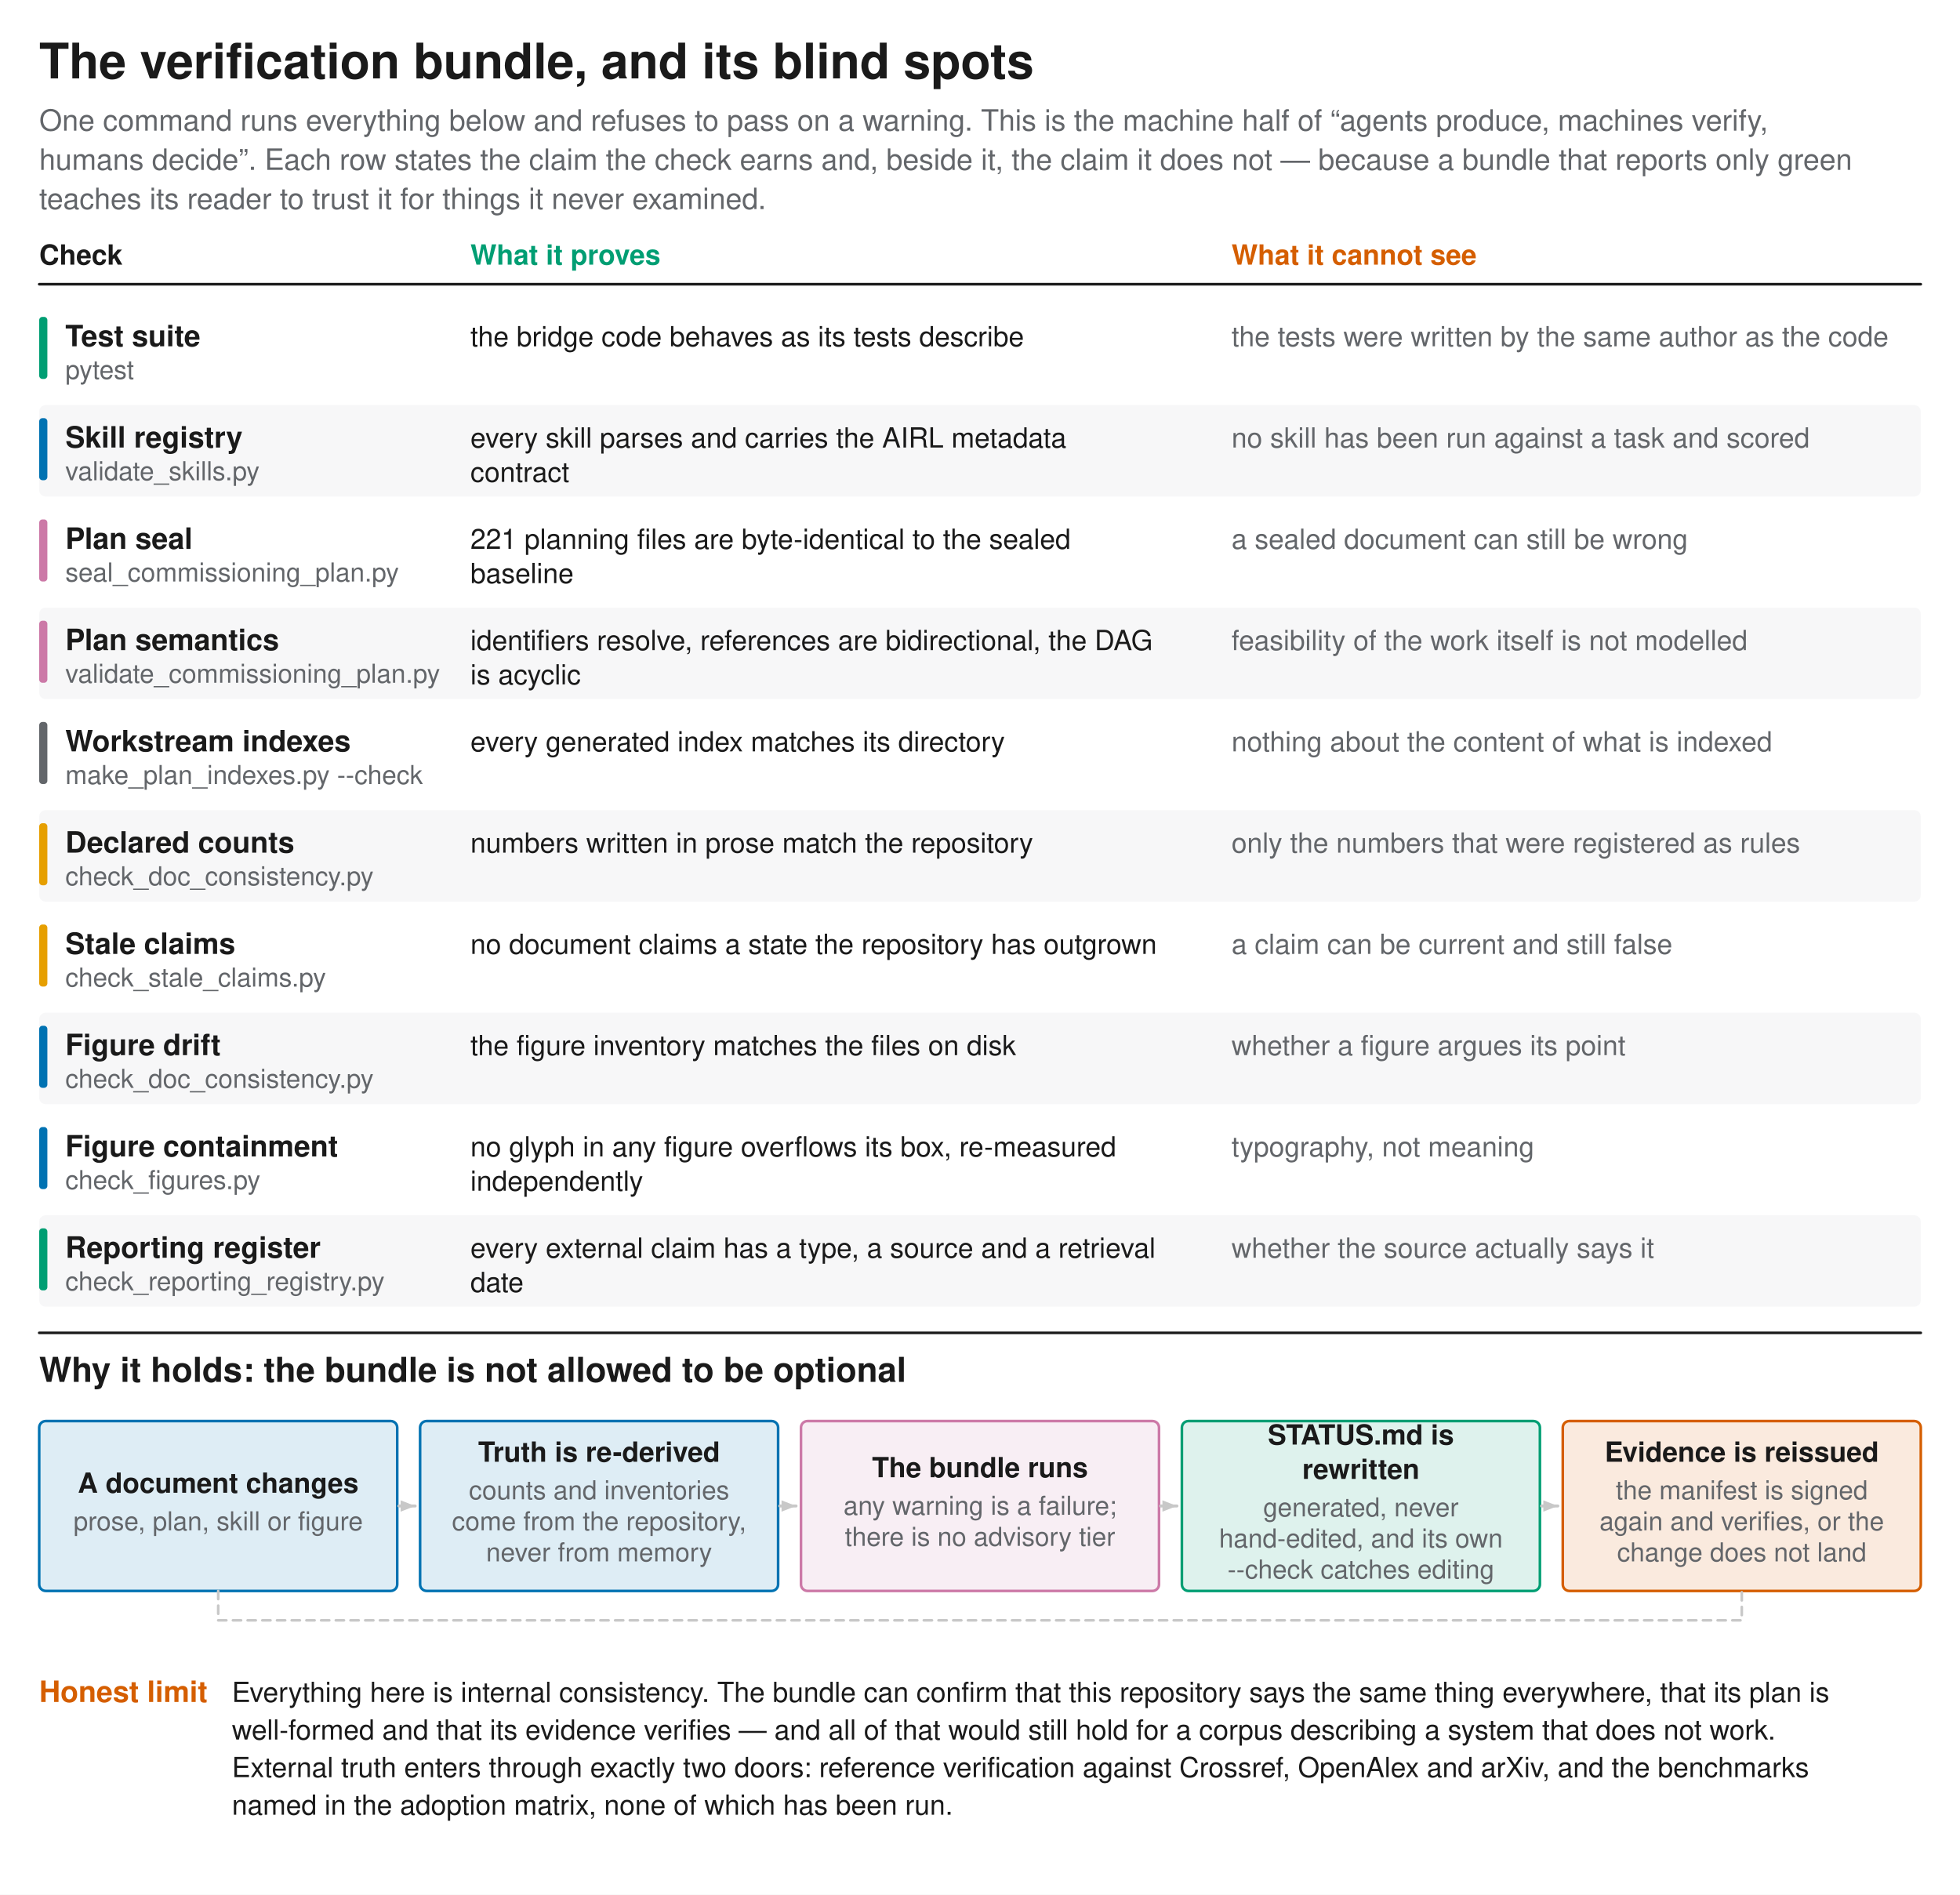
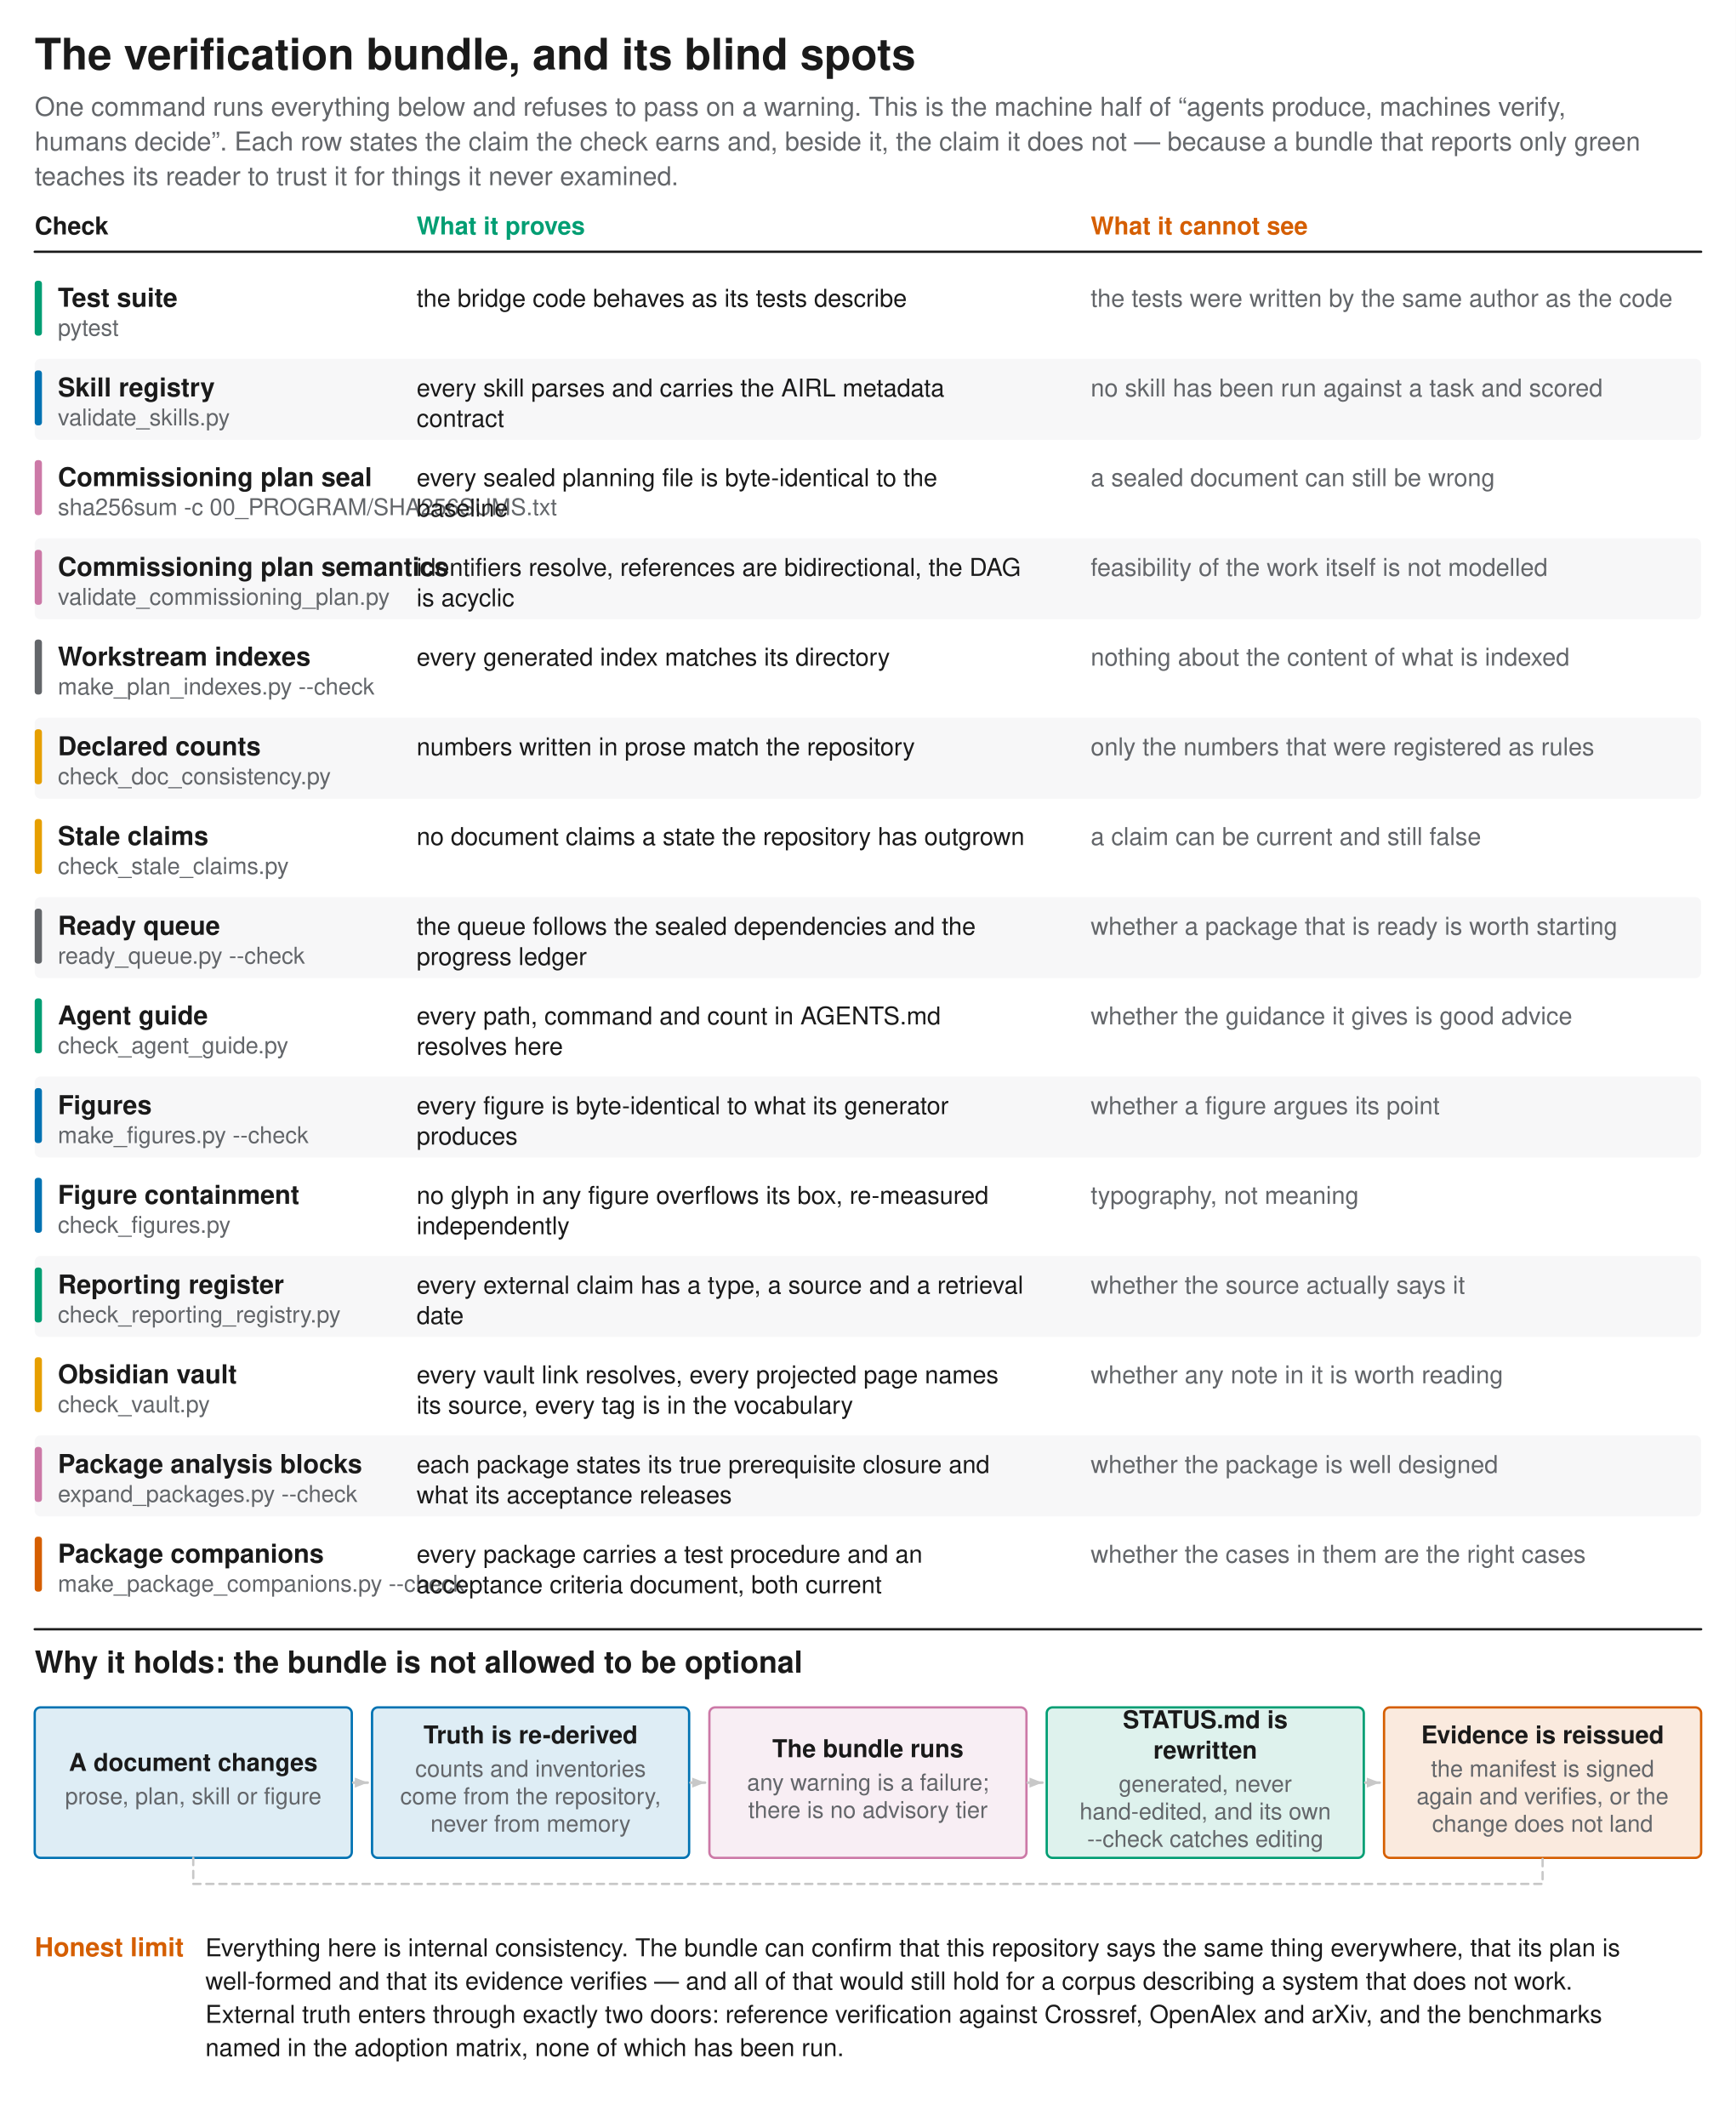
- <svg xmlns="http://www.w3.org/2000/svg" viewBox="0 0 1200 1160" width="100%" role="img">
+ <svg xmlns="http://www.w3.org/2000/svg" viewBox="0 0 1200 1470" width="100%" role="img">
  <defs>
    <marker id="arrow" viewBox="0 0 10 10" refX="9" refY="5" markerWidth="7" markerHeight="7" orient="auto-start-reverse">
      <path d="M 0 1 L 9 5 L 0 9 z" fill="context-stroke" />
    </marker>
    <marker id="arrowsm" viewBox="0 0 10 10" refX="9" refY="5" markerWidth="5.5" markerHeight="5.5" orient="auto-start-reverse">
      <path d="M 0 1.5 L 9 5 L 0 8.5 z" fill="context-stroke" />
    </marker>
    <pattern id="hatch" width="7" height="7" patternTransform="rotate(45)" patternUnits="userSpaceOnUse">
      <line x1="0" y1="0" x2="0" y2="7" stroke="#C8C8C8" stroke-width="2.2" />
    </pattern>
  </defs>
-   <rect width="1200" height="1160" fill="#FFFFFF" />
+   <rect width="1200" height="1470" fill="#FFFFFF" />
  <text x="24.0" y="48.0" font-family="Helvetica, Arial, 'Liberation Sans', 'DejaVu Sans', sans-serif" font-size="30" font-weight="700" font-style="normal" fill="#1A1A1A" text-anchor="start">The verification bundle, and its blind spots</text>
  <text x="24.0" y="80.0" font-family="Helvetica, Arial, 'Liberation Sans', 'DejaVu Sans', sans-serif" font-size="18" font-weight="400" font-style="normal" fill="#63666A" text-anchor="start">One command runs everything below and refuses to pass on a warning. This is the machine half of “agents produce, machines verify,</text>
  <text x="24.0" y="104.0" font-family="Helvetica, Arial, 'Liberation Sans', 'DejaVu Sans', sans-serif" font-size="18" font-weight="400" font-style="normal" fill="#63666A" text-anchor="start">humans decide”. Each row states the claim the check earns and, beside it, the claim it does not — because a bundle that reports only green</text>
  <text x="24.0" y="128.0" font-family="Helvetica, Arial, 'Liberation Sans', 'DejaVu Sans', sans-serif" font-size="18" font-weight="400" font-style="normal" fill="#63666A" text-anchor="start">teaches its reader to trust it for things it never examined.</text>
  <text x="24.0" y="162.0" font-family="Helvetica, Arial, 'Liberation Sans', 'DejaVu Sans', sans-serif" font-size="17" font-weight="700" font-style="normal" fill="#1A1A1A" text-anchor="start">Check</text>
  <text x="288.0" y="162.0" font-family="Helvetica, Arial, 'Liberation Sans', 'DejaVu Sans', sans-serif" font-size="17" font-weight="700" font-style="normal" fill="#009E73" text-anchor="start">What it proves</text>
  <text x="754.0" y="162.0" font-family="Helvetica, Arial, 'Liberation Sans', 'DejaVu Sans', sans-serif" font-size="17" font-weight="700" font-style="normal" fill="#D55E00" text-anchor="start">What it cannot see</text>
  <path d="M 24 174 L 1176 174" fill="none" stroke="#1A1A1A" stroke-width="1.6" stroke-linecap="round" stroke-linejoin="round" />
  <rect x="24.0" y="194.0" width="5.0" height="38.0" rx="2" fill="#009E73" stroke="none" stroke-width="0" />
  <text x="40.0" y="212.0" font-family="Helvetica, Arial, 'Liberation Sans', 'DejaVu Sans', sans-serif" font-size="18" font-weight="600" font-style="normal" fill="#1A1A1A" text-anchor="start">Test suite</text>
  <text x="40.0" y="232.0" font-family="Helvetica, Arial, 'Liberation Sans', 'DejaVu Sans', sans-serif" font-size="16" font-weight="400" font-style="normal" fill="#63666A" text-anchor="start">pytest</text>
  <text x="288.0" y="212.0" font-family="Helvetica, Arial, 'Liberation Sans', 'DejaVu Sans', sans-serif" font-size="17" font-weight="400" font-style="normal" fill="#1A1A1A" text-anchor="start">the bridge code behaves as its tests describe</text>
  <text x="754.0" y="212.0" font-family="Helvetica, Arial, 'Liberation Sans', 'DejaVu Sans', sans-serif" font-size="17" font-weight="400" font-style="normal" fill="#63666A" text-anchor="start">the tests were written by the same author as the code</text>
  <rect x="24.0" y="248.0" width="1152.0" height="56.0" rx="4" fill="#f7f7f8" stroke="none" stroke-width="0" />
  <rect x="24.0" y="256.0" width="5.0" height="38.0" rx="2" fill="#0072B2" stroke="none" stroke-width="0" />
  <text x="40.0" y="274.0" font-family="Helvetica, Arial, 'Liberation Sans', 'DejaVu Sans', sans-serif" font-size="18" font-weight="600" font-style="normal" fill="#1A1A1A" text-anchor="start">Skill registry</text>
  <text x="40.0" y="294.0" font-family="Helvetica, Arial, 'Liberation Sans', 'DejaVu Sans', sans-serif" font-size="16" font-weight="400" font-style="normal" fill="#63666A" text-anchor="start">validate_skills.py</text>
  <text x="288.0" y="274.0" font-family="Helvetica, Arial, 'Liberation Sans', 'DejaVu Sans', sans-serif" font-size="17" font-weight="400" font-style="normal" fill="#1A1A1A" text-anchor="start">every skill parses and carries the AIRL metadata</text>
  <text x="288.0" y="295.0" font-family="Helvetica, Arial, 'Liberation Sans', 'DejaVu Sans', sans-serif" font-size="17" font-weight="400" font-style="normal" fill="#1A1A1A" text-anchor="start">contract</text>
  <text x="754.0" y="274.0" font-family="Helvetica, Arial, 'Liberation Sans', 'DejaVu Sans', sans-serif" font-size="17" font-weight="400" font-style="normal" fill="#63666A" text-anchor="start">no skill has been run against a task and scored</text>
  <rect x="24.0" y="318.0" width="5.0" height="38.0" rx="2" fill="#CC79A7" stroke="none" stroke-width="0" />
-   <text x="40.0" y="336.0" font-family="Helvetica, Arial, 'Liberation Sans', 'DejaVu Sans', sans-serif" font-size="18" font-weight="600" font-style="normal" fill="#1A1A1A" text-anchor="start">Plan seal</text>
-   <text x="40.0" y="356.0" font-family="Helvetica, Arial, 'Liberation Sans', 'DejaVu Sans', sans-serif" font-size="16" font-weight="400" font-style="normal" fill="#63666A" text-anchor="start">seal_commissioning_plan.py</text>
-   <text x="288.0" y="336.0" font-family="Helvetica, Arial, 'Liberation Sans', 'DejaVu Sans', sans-serif" font-size="17" font-weight="400" font-style="normal" fill="#1A1A1A" text-anchor="start">221 planning files are byte-identical to the sealed</text>
+   <text x="40.0" y="336.0" font-family="Helvetica, Arial, 'Liberation Sans', 'DejaVu Sans', sans-serif" font-size="18" font-weight="600" font-style="normal" fill="#1A1A1A" text-anchor="start">Commissioning plan seal</text>
+   <text x="40.0" y="356.0" font-family="Helvetica, Arial, 'Liberation Sans', 'DejaVu Sans', sans-serif" font-size="16" font-weight="400" font-style="normal" fill="#63666A" text-anchor="start">sha256sum -c 00_PROGRAM/SHA256SUMS.txt</text>
+   <text x="288.0" y="336.0" font-family="Helvetica, Arial, 'Liberation Sans', 'DejaVu Sans', sans-serif" font-size="17" font-weight="400" font-style="normal" fill="#1A1A1A" text-anchor="start">every sealed planning file is byte-identical to the</text>
  <text x="288.0" y="357.0" font-family="Helvetica, Arial, 'Liberation Sans', 'DejaVu Sans', sans-serif" font-size="17" font-weight="400" font-style="normal" fill="#1A1A1A" text-anchor="start">baseline</text>
  <text x="754.0" y="336.0" font-family="Helvetica, Arial, 'Liberation Sans', 'DejaVu Sans', sans-serif" font-size="17" font-weight="400" font-style="normal" fill="#63666A" text-anchor="start">a sealed document can still be wrong</text>
  <rect x="24.0" y="372.0" width="1152.0" height="56.0" rx="4" fill="#f7f7f8" stroke="none" stroke-width="0" />
  <rect x="24.0" y="380.0" width="5.0" height="38.0" rx="2" fill="#CC79A7" stroke="none" stroke-width="0" />
-   <text x="40.0" y="398.0" font-family="Helvetica, Arial, 'Liberation Sans', 'DejaVu Sans', sans-serif" font-size="18" font-weight="600" font-style="normal" fill="#1A1A1A" text-anchor="start">Plan semantics</text>
+   <text x="40.0" y="398.0" font-family="Helvetica, Arial, 'Liberation Sans', 'DejaVu Sans', sans-serif" font-size="18" font-weight="600" font-style="normal" fill="#1A1A1A" text-anchor="start">Commissioning plan semantics</text>
  <text x="40.0" y="418.0" font-family="Helvetica, Arial, 'Liberation Sans', 'DejaVu Sans', sans-serif" font-size="16" font-weight="400" font-style="normal" fill="#63666A" text-anchor="start">validate_commissioning_plan.py</text>
  <text x="288.0" y="398.0" font-family="Helvetica, Arial, 'Liberation Sans', 'DejaVu Sans', sans-serif" font-size="17" font-weight="400" font-style="normal" fill="#1A1A1A" text-anchor="start">identifiers resolve, references are bidirectional, the DAG</text>
  <text x="288.0" y="419.0" font-family="Helvetica, Arial, 'Liberation Sans', 'DejaVu Sans', sans-serif" font-size="17" font-weight="400" font-style="normal" fill="#1A1A1A" text-anchor="start">is acyclic</text>
  <text x="754.0" y="398.0" font-family="Helvetica, Arial, 'Liberation Sans', 'DejaVu Sans', sans-serif" font-size="17" font-weight="400" font-style="normal" fill="#63666A" text-anchor="start">feasibility of the work itself is not modelled</text>
  <rect x="24.0" y="442.0" width="5.0" height="38.0" rx="2" fill="#63666A" stroke="none" stroke-width="0" />
  <text x="40.0" y="460.0" font-family="Helvetica, Arial, 'Liberation Sans', 'DejaVu Sans', sans-serif" font-size="18" font-weight="600" font-style="normal" fill="#1A1A1A" text-anchor="start">Workstream indexes</text>
  <text x="40.0" y="480.0" font-family="Helvetica, Arial, 'Liberation Sans', 'DejaVu Sans', sans-serif" font-size="16" font-weight="400" font-style="normal" fill="#63666A" text-anchor="start">make_plan_indexes.py --check</text>
  <text x="288.0" y="460.0" font-family="Helvetica, Arial, 'Liberation Sans', 'DejaVu Sans', sans-serif" font-size="17" font-weight="400" font-style="normal" fill="#1A1A1A" text-anchor="start">every generated index matches its directory</text>
  <text x="754.0" y="460.0" font-family="Helvetica, Arial, 'Liberation Sans', 'DejaVu Sans', sans-serif" font-size="17" font-weight="400" font-style="normal" fill="#63666A" text-anchor="start">nothing about the content of what is indexed</text>
  <rect x="24.0" y="496.0" width="1152.0" height="56.0" rx="4" fill="#f7f7f8" stroke="none" stroke-width="0" />
  <rect x="24.0" y="504.0" width="5.0" height="38.0" rx="2" fill="#E69F00" stroke="none" stroke-width="0" />
  <text x="40.0" y="522.0" font-family="Helvetica, Arial, 'Liberation Sans', 'DejaVu Sans', sans-serif" font-size="18" font-weight="600" font-style="normal" fill="#1A1A1A" text-anchor="start">Declared counts</text>
  <text x="40.0" y="542.0" font-family="Helvetica, Arial, 'Liberation Sans', 'DejaVu Sans', sans-serif" font-size="16" font-weight="400" font-style="normal" fill="#63666A" text-anchor="start">check_doc_consistency.py</text>
  <text x="288.0" y="522.0" font-family="Helvetica, Arial, 'Liberation Sans', 'DejaVu Sans', sans-serif" font-size="17" font-weight="400" font-style="normal" fill="#1A1A1A" text-anchor="start">numbers written in prose match the repository</text>
  <text x="754.0" y="522.0" font-family="Helvetica, Arial, 'Liberation Sans', 'DejaVu Sans', sans-serif" font-size="17" font-weight="400" font-style="normal" fill="#63666A" text-anchor="start">only the numbers that were registered as rules</text>
  <rect x="24.0" y="566.0" width="5.0" height="38.0" rx="2" fill="#E69F00" stroke="none" stroke-width="0" />
  <text x="40.0" y="584.0" font-family="Helvetica, Arial, 'Liberation Sans', 'DejaVu Sans', sans-serif" font-size="18" font-weight="600" font-style="normal" fill="#1A1A1A" text-anchor="start">Stale claims</text>
  <text x="40.0" y="604.0" font-family="Helvetica, Arial, 'Liberation Sans', 'DejaVu Sans', sans-serif" font-size="16" font-weight="400" font-style="normal" fill="#63666A" text-anchor="start">check_stale_claims.py</text>
  <text x="288.0" y="584.0" font-family="Helvetica, Arial, 'Liberation Sans', 'DejaVu Sans', sans-serif" font-size="17" font-weight="400" font-style="normal" fill="#1A1A1A" text-anchor="start">no document claims a state the repository has outgrown</text>
  <text x="754.0" y="584.0" font-family="Helvetica, Arial, 'Liberation Sans', 'DejaVu Sans', sans-serif" font-size="17" font-weight="400" font-style="normal" fill="#63666A" text-anchor="start">a claim can be current and still false</text>
  <rect x="24.0" y="620.0" width="1152.0" height="56.0" rx="4" fill="#f7f7f8" stroke="none" stroke-width="0" />
-   <rect x="24.0" y="628.0" width="5.0" height="38.0" rx="2" fill="#0072B2" stroke="none" stroke-width="0" />
-   <text x="40.0" y="646.0" font-family="Helvetica, Arial, 'Liberation Sans', 'DejaVu Sans', sans-serif" font-size="18" font-weight="600" font-style="normal" fill="#1A1A1A" text-anchor="start">Figure drift</text>
-   <text x="40.0" y="666.0" font-family="Helvetica, Arial, 'Liberation Sans', 'DejaVu Sans', sans-serif" font-size="16" font-weight="400" font-style="normal" fill="#63666A" text-anchor="start">check_doc_consistency.py</text>
-   <text x="288.0" y="646.0" font-family="Helvetica, Arial, 'Liberation Sans', 'DejaVu Sans', sans-serif" font-size="17" font-weight="400" font-style="normal" fill="#1A1A1A" text-anchor="start">the figure inventory matches the files on disk</text>
-   <text x="754.0" y="646.0" font-family="Helvetica, Arial, 'Liberation Sans', 'DejaVu Sans', sans-serif" font-size="17" font-weight="400" font-style="normal" fill="#63666A" text-anchor="start">whether a figure argues its point</text>
-   <rect x="24.0" y="690.0" width="5.0" height="38.0" rx="2" fill="#0072B2" stroke="none" stroke-width="0" />
-   <text x="40.0" y="708.0" font-family="Helvetica, Arial, 'Liberation Sans', 'DejaVu Sans', sans-serif" font-size="18" font-weight="600" font-style="normal" fill="#1A1A1A" text-anchor="start">Figure containment</text>
-   <text x="40.0" y="728.0" font-family="Helvetica, Arial, 'Liberation Sans', 'DejaVu Sans', sans-serif" font-size="16" font-weight="400" font-style="normal" fill="#63666A" text-anchor="start">check_figures.py</text>
-   <text x="288.0" y="708.0" font-family="Helvetica, Arial, 'Liberation Sans', 'DejaVu Sans', sans-serif" font-size="17" font-weight="400" font-style="normal" fill="#1A1A1A" text-anchor="start">no glyph in any figure overflows its box, re-measured</text>
-   <text x="288.0" y="729.0" font-family="Helvetica, Arial, 'Liberation Sans', 'DejaVu Sans', sans-serif" font-size="17" font-weight="400" font-style="normal" fill="#1A1A1A" text-anchor="start">independently</text>
-   <text x="754.0" y="708.0" font-family="Helvetica, Arial, 'Liberation Sans', 'DejaVu Sans', sans-serif" font-size="17" font-weight="400" font-style="normal" fill="#63666A" text-anchor="start">typography, not meaning</text>
+   <rect x="24.0" y="628.0" width="5.0" height="38.0" rx="2" fill="#63666A" stroke="none" stroke-width="0" />
+   <text x="40.0" y="646.0" font-family="Helvetica, Arial, 'Liberation Sans', 'DejaVu Sans', sans-serif" font-size="18" font-weight="600" font-style="normal" fill="#1A1A1A" text-anchor="start">Ready queue</text>
+   <text x="40.0" y="666.0" font-family="Helvetica, Arial, 'Liberation Sans', 'DejaVu Sans', sans-serif" font-size="16" font-weight="400" font-style="normal" fill="#63666A" text-anchor="start">ready_queue.py --check</text>
+   <text x="288.0" y="646.0" font-family="Helvetica, Arial, 'Liberation Sans', 'DejaVu Sans', sans-serif" font-size="17" font-weight="400" font-style="normal" fill="#1A1A1A" text-anchor="start">the queue follows the sealed dependencies and the</text>
+   <text x="288.0" y="667.0" font-family="Helvetica, Arial, 'Liberation Sans', 'DejaVu Sans', sans-serif" font-size="17" font-weight="400" font-style="normal" fill="#1A1A1A" text-anchor="start">progress ledger</text>
+   <text x="754.0" y="646.0" font-family="Helvetica, Arial, 'Liberation Sans', 'DejaVu Sans', sans-serif" font-size="17" font-weight="400" font-style="normal" fill="#63666A" text-anchor="start">whether a package that is ready is worth starting</text>
+   <rect x="24.0" y="690.0" width="5.0" height="38.0" rx="2" fill="#009E73" stroke="none" stroke-width="0" />
+   <text x="40.0" y="708.0" font-family="Helvetica, Arial, 'Liberation Sans', 'DejaVu Sans', sans-serif" font-size="18" font-weight="600" font-style="normal" fill="#1A1A1A" text-anchor="start">Agent guide</text>
+   <text x="40.0" y="728.0" font-family="Helvetica, Arial, 'Liberation Sans', 'DejaVu Sans', sans-serif" font-size="16" font-weight="400" font-style="normal" fill="#63666A" text-anchor="start">check_agent_guide.py</text>
+   <text x="288.0" y="708.0" font-family="Helvetica, Arial, 'Liberation Sans', 'DejaVu Sans', sans-serif" font-size="17" font-weight="400" font-style="normal" fill="#1A1A1A" text-anchor="start">every path, command and count in AGENTS.md</text>
+   <text x="288.0" y="729.0" font-family="Helvetica, Arial, 'Liberation Sans', 'DejaVu Sans', sans-serif" font-size="17" font-weight="400" font-style="normal" fill="#1A1A1A" text-anchor="start">resolves here</text>
+   <text x="754.0" y="708.0" font-family="Helvetica, Arial, 'Liberation Sans', 'DejaVu Sans', sans-serif" font-size="17" font-weight="400" font-style="normal" fill="#63666A" text-anchor="start">whether the guidance it gives is good advice</text>
  <rect x="24.0" y="744.0" width="1152.0" height="56.0" rx="4" fill="#f7f7f8" stroke="none" stroke-width="0" />
-   <rect x="24.0" y="752.0" width="5.0" height="38.0" rx="2" fill="#009E73" stroke="none" stroke-width="0" />
-   <text x="40.0" y="770.0" font-family="Helvetica, Arial, 'Liberation Sans', 'DejaVu Sans', sans-serif" font-size="18" font-weight="600" font-style="normal" fill="#1A1A1A" text-anchor="start">Reporting register</text>
-   <text x="40.0" y="790.0" font-family="Helvetica, Arial, 'Liberation Sans', 'DejaVu Sans', sans-serif" font-size="16" font-weight="400" font-style="normal" fill="#63666A" text-anchor="start">check_reporting_registry.py</text>
-   <text x="288.0" y="770.0" font-family="Helvetica, Arial, 'Liberation Sans', 'DejaVu Sans', sans-serif" font-size="17" font-weight="400" font-style="normal" fill="#1A1A1A" text-anchor="start">every external claim has a type, a source and a retrieval</text>
-   <text x="288.0" y="791.0" font-family="Helvetica, Arial, 'Liberation Sans', 'DejaVu Sans', sans-serif" font-size="17" font-weight="400" font-style="normal" fill="#1A1A1A" text-anchor="start">date</text>
-   <text x="754.0" y="770.0" font-family="Helvetica, Arial, 'Liberation Sans', 'DejaVu Sans', sans-serif" font-size="17" font-weight="400" font-style="normal" fill="#63666A" text-anchor="start">whether the source actually says it</text>
-   <path d="M 24 816 L 1176 816" fill="none" stroke="#1A1A1A" stroke-width="1.6" stroke-linecap="round" stroke-linejoin="round" />
-   <text x="24.0" y="846.0" font-family="Helvetica, Arial, 'Liberation Sans', 'DejaVu Sans', sans-serif" font-size="21" font-weight="700" font-style="normal" fill="#1A1A1A" text-anchor="start">Why it holds: the bundle is not allowed to be optional</text>
-   <rect x="24.0" y="870.0" width="219.2" height="104.0" rx="4" fill="#deedf5" stroke="#0072B2" stroke-width="1.6" />
-   <text x="133.6" y="913.9" font-family="Helvetica, Arial, 'Liberation Sans', 'DejaVu Sans', sans-serif" font-size="17" font-weight="600" font-style="normal" fill="#1A1A1A" text-anchor="middle">A document changes</text>
-   <text x="133.6" y="936.9" font-family="Helvetica, Arial, 'Liberation Sans', 'DejaVu Sans', sans-serif" font-size="16" font-weight="400" font-style="normal" fill="#63666A" text-anchor="middle">prose, plan, skill or figure</text>
-   <rect x="257.2" y="870.0" width="219.2" height="104.0" rx="4" fill="#deedf5" stroke="#0072B2" stroke-width="1.6" />
-   <text x="366.8" y="894.9" font-family="Helvetica, Arial, 'Liberation Sans', 'DejaVu Sans', sans-serif" font-size="17" font-weight="600" font-style="normal" fill="#1A1A1A" text-anchor="middle">Truth is re-derived</text>
-   <text x="366.8" y="917.9" font-family="Helvetica, Arial, 'Liberation Sans', 'DejaVu Sans', sans-serif" font-size="16" font-weight="400" font-style="normal" fill="#63666A" text-anchor="middle">counts and inventories</text>
-   <text x="366.8" y="936.9" font-family="Helvetica, Arial, 'Liberation Sans', 'DejaVu Sans', sans-serif" font-size="16" font-weight="400" font-style="normal" fill="#63666A" text-anchor="middle">come from the repository,</text>
-   <text x="366.8" y="955.9" font-family="Helvetica, Arial, 'Liberation Sans', 'DejaVu Sans', sans-serif" font-size="16" font-weight="400" font-style="normal" fill="#63666A" text-anchor="middle">never from memory</text>
-   <path d="M 244.2 922 L 254.2 922" fill="none" stroke="#C8C8C8" stroke-width="1.8" stroke-linecap="round" stroke-linejoin="round" marker-end="url(#arrowsm)" />
-   <rect x="490.4" y="870.0" width="219.2" height="104.0" rx="4" fill="#f8eef4" stroke="#CC79A7" stroke-width="1.6" />
-   <text x="600.0" y="904.4" font-family="Helvetica, Arial, 'Liberation Sans', 'DejaVu Sans', sans-serif" font-size="17" font-weight="600" font-style="normal" fill="#1A1A1A" text-anchor="middle">The bundle runs</text>
-   <text x="600.0" y="927.4" font-family="Helvetica, Arial, 'Liberation Sans', 'DejaVu Sans', sans-serif" font-size="16" font-weight="400" font-style="normal" fill="#63666A" text-anchor="middle">any warning is a failure;</text>
-   <text x="600.0" y="946.4" font-family="Helvetica, Arial, 'Liberation Sans', 'DejaVu Sans', sans-serif" font-size="16" font-weight="400" font-style="normal" fill="#63666A" text-anchor="middle">there is no advisory tier</text>
-   <path d="M 477.4 922 L 487.4 922" fill="none" stroke="#C8C8C8" stroke-width="1.8" stroke-linecap="round" stroke-linejoin="round" marker-end="url(#arrowsm)" />
-   <rect x="723.6" y="870.0" width="219.2" height="104.0" rx="4" fill="#def2ed" stroke="#009E73" stroke-width="1.6" />
-   <text x="833.2" y="884.4" font-family="Helvetica, Arial, 'Liberation Sans', 'DejaVu Sans', sans-serif" font-size="17" font-weight="600" font-style="normal" fill="#1A1A1A" text-anchor="middle">STATUS.md is</text>
-   <text x="833.2" y="905.4" font-family="Helvetica, Arial, 'Liberation Sans', 'DejaVu Sans', sans-serif" font-size="17" font-weight="600" font-style="normal" fill="#1A1A1A" text-anchor="middle">rewritten</text>
-   <text x="833.2" y="928.4" font-family="Helvetica, Arial, 'Liberation Sans', 'DejaVu Sans', sans-serif" font-size="16" font-weight="400" font-style="normal" fill="#63666A" text-anchor="middle">generated, never</text>
-   <text x="833.2" y="947.4" font-family="Helvetica, Arial, 'Liberation Sans', 'DejaVu Sans', sans-serif" font-size="16" font-weight="400" font-style="normal" fill="#63666A" text-anchor="middle">hand-edited, and its own</text>
-   <text x="833.2" y="966.4" font-family="Helvetica, Arial, 'Liberation Sans', 'DejaVu Sans', sans-serif" font-size="16" font-weight="400" font-style="normal" fill="#63666A" text-anchor="middle">--check catches editing</text>
-   <path d="M 710.6 922 L 720.6 922" fill="none" stroke="#C8C8C8" stroke-width="1.8" stroke-linecap="round" stroke-linejoin="round" marker-end="url(#arrowsm)" />
-   <rect x="956.8" y="870.0" width="219.2" height="104.0" rx="4" fill="#faeade" stroke="#D55E00" stroke-width="1.6" />
-   <text x="1066.4" y="894.9" font-family="Helvetica, Arial, 'Liberation Sans', 'DejaVu Sans', sans-serif" font-size="17" font-weight="600" font-style="normal" fill="#1A1A1A" text-anchor="middle">Evidence is reissued</text>
-   <text x="1066.4" y="917.9" font-family="Helvetica, Arial, 'Liberation Sans', 'DejaVu Sans', sans-serif" font-size="16" font-weight="400" font-style="normal" fill="#63666A" text-anchor="middle">the manifest is signed</text>
-   <text x="1066.4" y="936.9" font-family="Helvetica, Arial, 'Liberation Sans', 'DejaVu Sans', sans-serif" font-size="16" font-weight="400" font-style="normal" fill="#63666A" text-anchor="middle">again and verifies, or the</text>
-   <text x="1066.4" y="955.9" font-family="Helvetica, Arial, 'Liberation Sans', 'DejaVu Sans', sans-serif" font-size="16" font-weight="400" font-style="normal" fill="#63666A" text-anchor="middle">change does not land</text>
-   <path d="M 943.8 922 L 953.8 922" fill="none" stroke="#C8C8C8" stroke-width="1.8" stroke-linecap="round" stroke-linejoin="round" marker-end="url(#arrowsm)" />
-   <path d="M 133.6 974 L 133.6 992 L 1066.4 992 L 1066.4 974" fill="none" stroke="#C8C8C8" stroke-width="1.6" stroke-linecap="round" stroke-linejoin="round" stroke-dasharray="5 4" />
-   <text x="24.0" y="1042.0" font-family="Helvetica, Arial, 'Liberation Sans', 'DejaVu Sans', sans-serif" font-size="18" font-weight="700" font-style="normal" fill="#D55E00" text-anchor="start">Honest limit</text>
-   <text x="142.0" y="1042.0" font-family="Helvetica, Arial, 'Liberation Sans', 'DejaVu Sans', sans-serif" font-size="17" font-weight="400" font-style="normal" fill="#1A1A1A" text-anchor="start">Everything here is internal consistency. The bundle can confirm that this repository says the same thing everywhere, that its plan is</text>
-   <text x="142.0" y="1065.0" font-family="Helvetica, Arial, 'Liberation Sans', 'DejaVu Sans', sans-serif" font-size="17" font-weight="400" font-style="normal" fill="#1A1A1A" text-anchor="start">well-formed and that its evidence verifies — and all of that would still hold for a corpus describing a system that does not work.</text>
-   <text x="142.0" y="1088.0" font-family="Helvetica, Arial, 'Liberation Sans', 'DejaVu Sans', sans-serif" font-size="17" font-weight="400" font-style="normal" fill="#1A1A1A" text-anchor="start">External truth enters through exactly two doors: reference verification against Crossref, OpenAlex and arXiv, and the benchmarks</text>
-   <text x="142.0" y="1111.0" font-family="Helvetica, Arial, 'Liberation Sans', 'DejaVu Sans', sans-serif" font-size="17" font-weight="400" font-style="normal" fill="#1A1A1A" text-anchor="start">named in the adoption matrix, none of which has been run.</text>
+   <rect x="24.0" y="752.0" width="5.0" height="38.0" rx="2" fill="#0072B2" stroke="none" stroke-width="0" />
+   <text x="40.0" y="770.0" font-family="Helvetica, Arial, 'Liberation Sans', 'DejaVu Sans', sans-serif" font-size="18" font-weight="600" font-style="normal" fill="#1A1A1A" text-anchor="start">Figures</text>
+   <text x="40.0" y="790.0" font-family="Helvetica, Arial, 'Liberation Sans', 'DejaVu Sans', sans-serif" font-size="16" font-weight="400" font-style="normal" fill="#63666A" text-anchor="start">make_figures.py --check</text>
+   <text x="288.0" y="770.0" font-family="Helvetica, Arial, 'Liberation Sans', 'DejaVu Sans', sans-serif" font-size="17" font-weight="400" font-style="normal" fill="#1A1A1A" text-anchor="start">every figure is byte-identical to what its generator</text>
+   <text x="288.0" y="791.0" font-family="Helvetica, Arial, 'Liberation Sans', 'DejaVu Sans', sans-serif" font-size="17" font-weight="400" font-style="normal" fill="#1A1A1A" text-anchor="start">produces</text>
+   <text x="754.0" y="770.0" font-family="Helvetica, Arial, 'Liberation Sans', 'DejaVu Sans', sans-serif" font-size="17" font-weight="400" font-style="normal" fill="#63666A" text-anchor="start">whether a figure argues its point</text>
+   <rect x="24.0" y="814.0" width="5.0" height="38.0" rx="2" fill="#0072B2" stroke="none" stroke-width="0" />
+   <text x="40.0" y="832.0" font-family="Helvetica, Arial, 'Liberation Sans', 'DejaVu Sans', sans-serif" font-size="18" font-weight="600" font-style="normal" fill="#1A1A1A" text-anchor="start">Figure containment</text>
+   <text x="40.0" y="852.0" font-family="Helvetica, Arial, 'Liberation Sans', 'DejaVu Sans', sans-serif" font-size="16" font-weight="400" font-style="normal" fill="#63666A" text-anchor="start">check_figures.py</text>
+   <text x="288.0" y="832.0" font-family="Helvetica, Arial, 'Liberation Sans', 'DejaVu Sans', sans-serif" font-size="17" font-weight="400" font-style="normal" fill="#1A1A1A" text-anchor="start">no glyph in any figure overflows its box, re-measured</text>
+   <text x="288.0" y="853.0" font-family="Helvetica, Arial, 'Liberation Sans', 'DejaVu Sans', sans-serif" font-size="17" font-weight="400" font-style="normal" fill="#1A1A1A" text-anchor="start">independently</text>
+   <text x="754.0" y="832.0" font-family="Helvetica, Arial, 'Liberation Sans', 'DejaVu Sans', sans-serif" font-size="17" font-weight="400" font-style="normal" fill="#63666A" text-anchor="start">typography, not meaning</text>
+   <rect x="24.0" y="868.0" width="1152.0" height="56.0" rx="4" fill="#f7f7f8" stroke="none" stroke-width="0" />
+   <rect x="24.0" y="876.0" width="5.0" height="38.0" rx="2" fill="#009E73" stroke="none" stroke-width="0" />
+   <text x="40.0" y="894.0" font-family="Helvetica, Arial, 'Liberation Sans', 'DejaVu Sans', sans-serif" font-size="18" font-weight="600" font-style="normal" fill="#1A1A1A" text-anchor="start">Reporting register</text>
+   <text x="40.0" y="914.0" font-family="Helvetica, Arial, 'Liberation Sans', 'DejaVu Sans', sans-serif" font-size="16" font-weight="400" font-style="normal" fill="#63666A" text-anchor="start">check_reporting_registry.py</text>
+   <text x="288.0" y="894.0" font-family="Helvetica, Arial, 'Liberation Sans', 'DejaVu Sans', sans-serif" font-size="17" font-weight="400" font-style="normal" fill="#1A1A1A" text-anchor="start">every external claim has a type, a source and a retrieval</text>
+   <text x="288.0" y="915.0" font-family="Helvetica, Arial, 'Liberation Sans', 'DejaVu Sans', sans-serif" font-size="17" font-weight="400" font-style="normal" fill="#1A1A1A" text-anchor="start">date</text>
+   <text x="754.0" y="894.0" font-family="Helvetica, Arial, 'Liberation Sans', 'DejaVu Sans', sans-serif" font-size="17" font-weight="400" font-style="normal" fill="#63666A" text-anchor="start">whether the source actually says it</text>
+   <rect x="24.0" y="938.0" width="5.0" height="38.0" rx="2" fill="#E69F00" stroke="none" stroke-width="0" />
+   <text x="40.0" y="956.0" font-family="Helvetica, Arial, 'Liberation Sans', 'DejaVu Sans', sans-serif" font-size="18" font-weight="600" font-style="normal" fill="#1A1A1A" text-anchor="start">Obsidian vault</text>
+   <text x="40.0" y="976.0" font-family="Helvetica, Arial, 'Liberation Sans', 'DejaVu Sans', sans-serif" font-size="16" font-weight="400" font-style="normal" fill="#63666A" text-anchor="start">check_vault.py</text>
+   <text x="288.0" y="956.0" font-family="Helvetica, Arial, 'Liberation Sans', 'DejaVu Sans', sans-serif" font-size="17" font-weight="400" font-style="normal" fill="#1A1A1A" text-anchor="start">every vault link resolves, every projected page names</text>
+   <text x="288.0" y="977.0" font-family="Helvetica, Arial, 'Liberation Sans', 'DejaVu Sans', sans-serif" font-size="17" font-weight="400" font-style="normal" fill="#1A1A1A" text-anchor="start">its source, every tag is in the vocabulary</text>
+   <text x="754.0" y="956.0" font-family="Helvetica, Arial, 'Liberation Sans', 'DejaVu Sans', sans-serif" font-size="17" font-weight="400" font-style="normal" fill="#63666A" text-anchor="start">whether any note in it is worth reading</text>
+   <rect x="24.0" y="992.0" width="1152.0" height="56.0" rx="4" fill="#f7f7f8" stroke="none" stroke-width="0" />
+   <rect x="24.0" y="1000.0" width="5.0" height="38.0" rx="2" fill="#CC79A7" stroke="none" stroke-width="0" />
+   <text x="40.0" y="1018.0" font-family="Helvetica, Arial, 'Liberation Sans', 'DejaVu Sans', sans-serif" font-size="18" font-weight="600" font-style="normal" fill="#1A1A1A" text-anchor="start">Package analysis blocks</text>
+   <text x="40.0" y="1038.0" font-family="Helvetica, Arial, 'Liberation Sans', 'DejaVu Sans', sans-serif" font-size="16" font-weight="400" font-style="normal" fill="#63666A" text-anchor="start">expand_packages.py --check</text>
+   <text x="288.0" y="1018.0" font-family="Helvetica, Arial, 'Liberation Sans', 'DejaVu Sans', sans-serif" font-size="17" font-weight="400" font-style="normal" fill="#1A1A1A" text-anchor="start">each package states its true prerequisite closure and</text>
+   <text x="288.0" y="1039.0" font-family="Helvetica, Arial, 'Liberation Sans', 'DejaVu Sans', sans-serif" font-size="17" font-weight="400" font-style="normal" fill="#1A1A1A" text-anchor="start">what its acceptance releases</text>
+   <text x="754.0" y="1018.0" font-family="Helvetica, Arial, 'Liberation Sans', 'DejaVu Sans', sans-serif" font-size="17" font-weight="400" font-style="normal" fill="#63666A" text-anchor="start">whether the package is well designed</text>
+   <rect x="24.0" y="1062.0" width="5.0" height="38.0" rx="2" fill="#D55E00" stroke="none" stroke-width="0" />
+   <text x="40.0" y="1080.0" font-family="Helvetica, Arial, 'Liberation Sans', 'DejaVu Sans', sans-serif" font-size="18" font-weight="600" font-style="normal" fill="#1A1A1A" text-anchor="start">Package companions</text>
+   <text x="40.0" y="1100.0" font-family="Helvetica, Arial, 'Liberation Sans', 'DejaVu Sans', sans-serif" font-size="16" font-weight="400" font-style="normal" fill="#63666A" text-anchor="start">make_package_companions.py --check</text>
+   <text x="288.0" y="1080.0" font-family="Helvetica, Arial, 'Liberation Sans', 'DejaVu Sans', sans-serif" font-size="17" font-weight="400" font-style="normal" fill="#1A1A1A" text-anchor="start">every package carries a test procedure and an</text>
+   <text x="288.0" y="1101.0" font-family="Helvetica, Arial, 'Liberation Sans', 'DejaVu Sans', sans-serif" font-size="17" font-weight="400" font-style="normal" fill="#1A1A1A" text-anchor="start">acceptance criteria document, both current</text>
+   <text x="754.0" y="1080.0" font-family="Helvetica, Arial, 'Liberation Sans', 'DejaVu Sans', sans-serif" font-size="17" font-weight="400" font-style="normal" fill="#63666A" text-anchor="start">whether the cases in them are the right cases</text>
+   <path d="M 24 1126 L 1176 1126" fill="none" stroke="#1A1A1A" stroke-width="1.6" stroke-linecap="round" stroke-linejoin="round" />
+   <text x="24.0" y="1156.0" font-family="Helvetica, Arial, 'Liberation Sans', 'DejaVu Sans', sans-serif" font-size="21" font-weight="700" font-style="normal" fill="#1A1A1A" text-anchor="start">Why it holds: the bundle is not allowed to be optional</text>
+   <rect x="24.0" y="1180.0" width="219.2" height="104.0" rx="4" fill="#deedf5" stroke="#0072B2" stroke-width="1.6" />
+   <text x="133.6" y="1223.9" font-family="Helvetica, Arial, 'Liberation Sans', 'DejaVu Sans', sans-serif" font-size="17" font-weight="600" font-style="normal" fill="#1A1A1A" text-anchor="middle">A document changes</text>
+   <text x="133.6" y="1246.9" font-family="Helvetica, Arial, 'Liberation Sans', 'DejaVu Sans', sans-serif" font-size="16" font-weight="400" font-style="normal" fill="#63666A" text-anchor="middle">prose, plan, skill or figure</text>
+   <rect x="257.2" y="1180.0" width="219.2" height="104.0" rx="4" fill="#deedf5" stroke="#0072B2" stroke-width="1.6" />
+   <text x="366.8" y="1204.9" font-family="Helvetica, Arial, 'Liberation Sans', 'DejaVu Sans', sans-serif" font-size="17" font-weight="600" font-style="normal" fill="#1A1A1A" text-anchor="middle">Truth is re-derived</text>
+   <text x="366.8" y="1227.9" font-family="Helvetica, Arial, 'Liberation Sans', 'DejaVu Sans', sans-serif" font-size="16" font-weight="400" font-style="normal" fill="#63666A" text-anchor="middle">counts and inventories</text>
+   <text x="366.8" y="1246.9" font-family="Helvetica, Arial, 'Liberation Sans', 'DejaVu Sans', sans-serif" font-size="16" font-weight="400" font-style="normal" fill="#63666A" text-anchor="middle">come from the repository,</text>
+   <text x="366.8" y="1265.9" font-family="Helvetica, Arial, 'Liberation Sans', 'DejaVu Sans', sans-serif" font-size="16" font-weight="400" font-style="normal" fill="#63666A" text-anchor="middle">never from memory</text>
+   <path d="M 244.2 1232 L 254.2 1232" fill="none" stroke="#C8C8C8" stroke-width="1.8" stroke-linecap="round" stroke-linejoin="round" marker-end="url(#arrowsm)" />
+   <rect x="490.4" y="1180.0" width="219.2" height="104.0" rx="4" fill="#f8eef4" stroke="#CC79A7" stroke-width="1.6" />
+   <text x="600.0" y="1214.4" font-family="Helvetica, Arial, 'Liberation Sans', 'DejaVu Sans', sans-serif" font-size="17" font-weight="600" font-style="normal" fill="#1A1A1A" text-anchor="middle">The bundle runs</text>
+   <text x="600.0" y="1237.4" font-family="Helvetica, Arial, 'Liberation Sans', 'DejaVu Sans', sans-serif" font-size="16" font-weight="400" font-style="normal" fill="#63666A" text-anchor="middle">any warning is a failure;</text>
+   <text x="600.0" y="1256.4" font-family="Helvetica, Arial, 'Liberation Sans', 'DejaVu Sans', sans-serif" font-size="16" font-weight="400" font-style="normal" fill="#63666A" text-anchor="middle">there is no advisory tier</text>
+   <path d="M 477.4 1232 L 487.4 1232" fill="none" stroke="#C8C8C8" stroke-width="1.8" stroke-linecap="round" stroke-linejoin="round" marker-end="url(#arrowsm)" />
+   <rect x="723.6" y="1180.0" width="219.2" height="104.0" rx="4" fill="#def2ed" stroke="#009E73" stroke-width="1.6" />
+   <text x="833.2" y="1194.4" font-family="Helvetica, Arial, 'Liberation Sans', 'DejaVu Sans', sans-serif" font-size="17" font-weight="600" font-style="normal" fill="#1A1A1A" text-anchor="middle">STATUS.md is</text>
+   <text x="833.2" y="1215.4" font-family="Helvetica, Arial, 'Liberation Sans', 'DejaVu Sans', sans-serif" font-size="17" font-weight="600" font-style="normal" fill="#1A1A1A" text-anchor="middle">rewritten</text>
+   <text x="833.2" y="1238.4" font-family="Helvetica, Arial, 'Liberation Sans', 'DejaVu Sans', sans-serif" font-size="16" font-weight="400" font-style="normal" fill="#63666A" text-anchor="middle">generated, never</text>
+   <text x="833.2" y="1257.4" font-family="Helvetica, Arial, 'Liberation Sans', 'DejaVu Sans', sans-serif" font-size="16" font-weight="400" font-style="normal" fill="#63666A" text-anchor="middle">hand-edited, and its own</text>
+   <text x="833.2" y="1276.4" font-family="Helvetica, Arial, 'Liberation Sans', 'DejaVu Sans', sans-serif" font-size="16" font-weight="400" font-style="normal" fill="#63666A" text-anchor="middle">--check catches editing</text>
+   <path d="M 710.6 1232 L 720.6 1232" fill="none" stroke="#C8C8C8" stroke-width="1.8" stroke-linecap="round" stroke-linejoin="round" marker-end="url(#arrowsm)" />
+   <rect x="956.8" y="1180.0" width="219.2" height="104.0" rx="4" fill="#faeade" stroke="#D55E00" stroke-width="1.6" />
+   <text x="1066.4" y="1204.9" font-family="Helvetica, Arial, 'Liberation Sans', 'DejaVu Sans', sans-serif" font-size="17" font-weight="600" font-style="normal" fill="#1A1A1A" text-anchor="middle">Evidence is reissued</text>
+   <text x="1066.4" y="1227.9" font-family="Helvetica, Arial, 'Liberation Sans', 'DejaVu Sans', sans-serif" font-size="16" font-weight="400" font-style="normal" fill="#63666A" text-anchor="middle">the manifest is signed</text>
+   <text x="1066.4" y="1246.9" font-family="Helvetica, Arial, 'Liberation Sans', 'DejaVu Sans', sans-serif" font-size="16" font-weight="400" font-style="normal" fill="#63666A" text-anchor="middle">again and verifies, or the</text>
+   <text x="1066.4" y="1265.9" font-family="Helvetica, Arial, 'Liberation Sans', 'DejaVu Sans', sans-serif" font-size="16" font-weight="400" font-style="normal" fill="#63666A" text-anchor="middle">change does not land</text>
+   <path d="M 943.8 1232 L 953.8 1232" fill="none" stroke="#C8C8C8" stroke-width="1.8" stroke-linecap="round" stroke-linejoin="round" marker-end="url(#arrowsm)" />
+   <path d="M 133.6 1284 L 133.6 1302 L 1066.4 1302 L 1066.4 1284" fill="none" stroke="#C8C8C8" stroke-width="1.6" stroke-linecap="round" stroke-linejoin="round" stroke-dasharray="5 4" />
+   <text x="24.0" y="1352.0" font-family="Helvetica, Arial, 'Liberation Sans', 'DejaVu Sans', sans-serif" font-size="18" font-weight="700" font-style="normal" fill="#D55E00" text-anchor="start">Honest limit</text>
+   <text x="142.0" y="1352.0" font-family="Helvetica, Arial, 'Liberation Sans', 'DejaVu Sans', sans-serif" font-size="17" font-weight="400" font-style="normal" fill="#1A1A1A" text-anchor="start">Everything here is internal consistency. The bundle can confirm that this repository says the same thing everywhere, that its plan is</text>
+   <text x="142.0" y="1375.0" font-family="Helvetica, Arial, 'Liberation Sans', 'DejaVu Sans', sans-serif" font-size="17" font-weight="400" font-style="normal" fill="#1A1A1A" text-anchor="start">well-formed and that its evidence verifies — and all of that would still hold for a corpus describing a system that does not work.</text>
+   <text x="142.0" y="1398.0" font-family="Helvetica, Arial, 'Liberation Sans', 'DejaVu Sans', sans-serif" font-size="17" font-weight="400" font-style="normal" fill="#1A1A1A" text-anchor="start">External truth enters through exactly two doors: reference verification against Crossref, OpenAlex and arXiv, and the benchmarks</text>
+   <text x="142.0" y="1421.0" font-family="Helvetica, Arial, 'Liberation Sans', 'DejaVu Sans', sans-serif" font-size="17" font-weight="400" font-style="normal" fill="#1A1A1A" text-anchor="start">named in the adoption matrix, none of which has been run.</text>
</svg>
